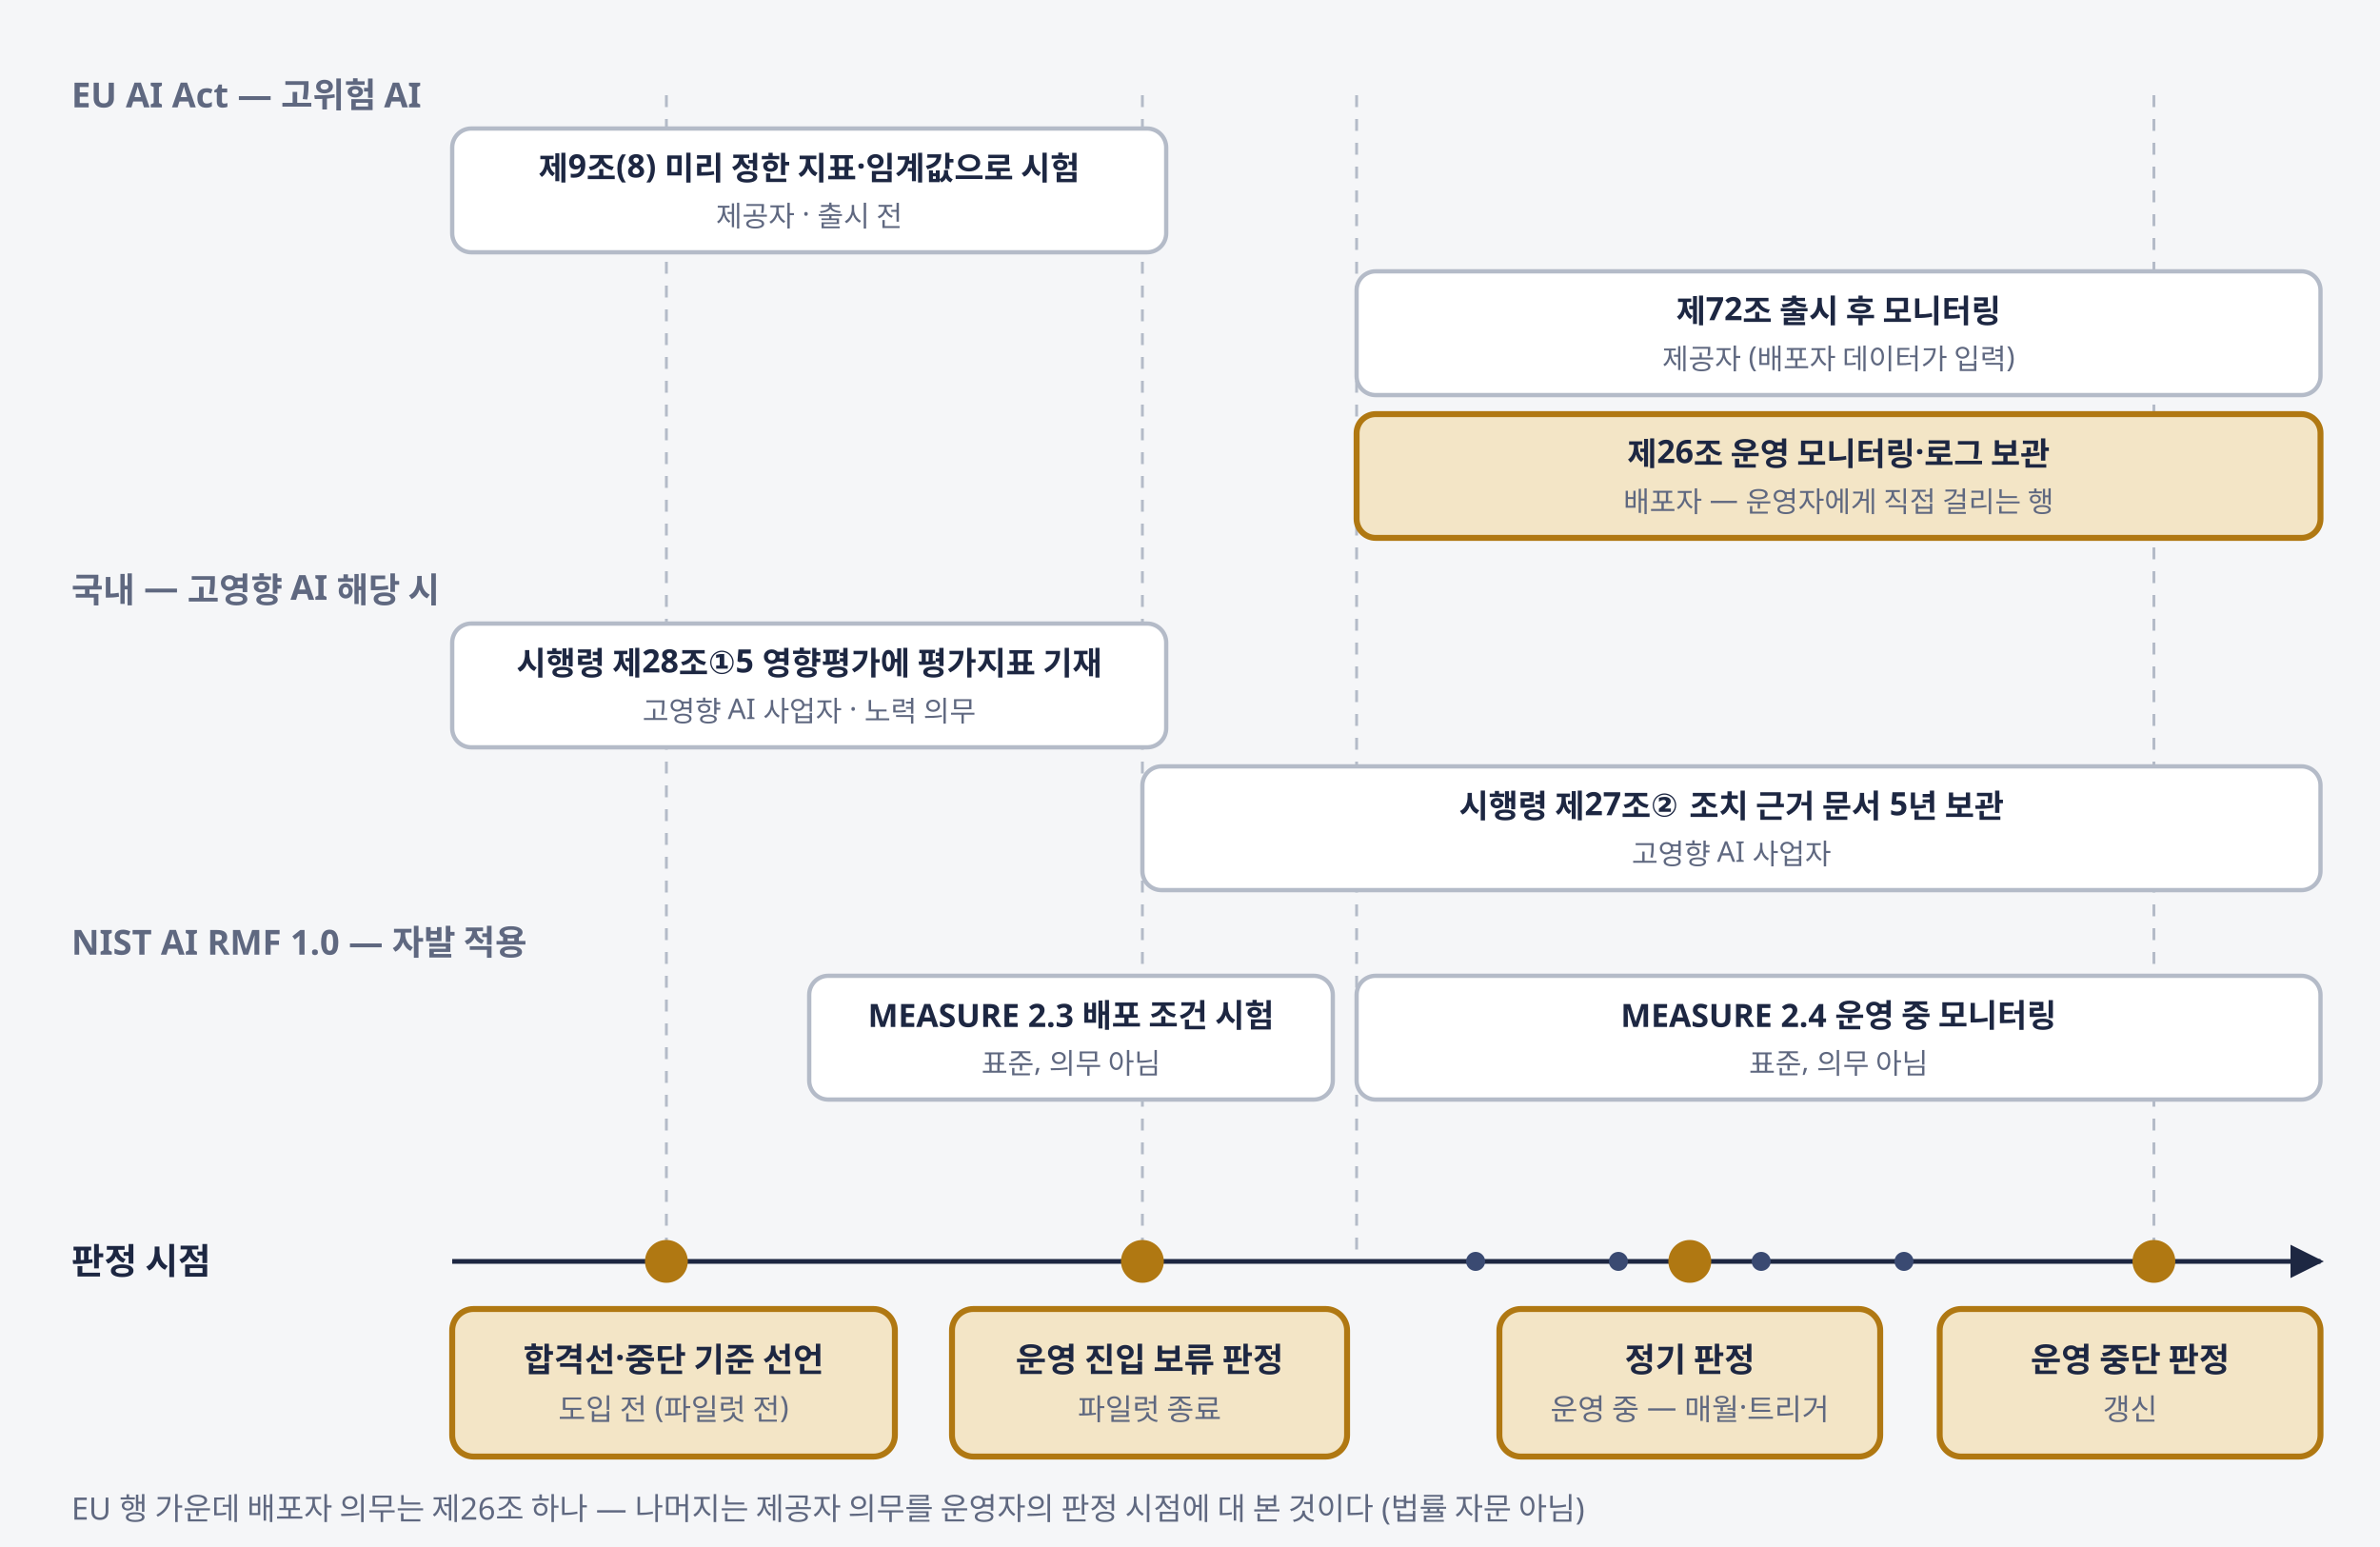
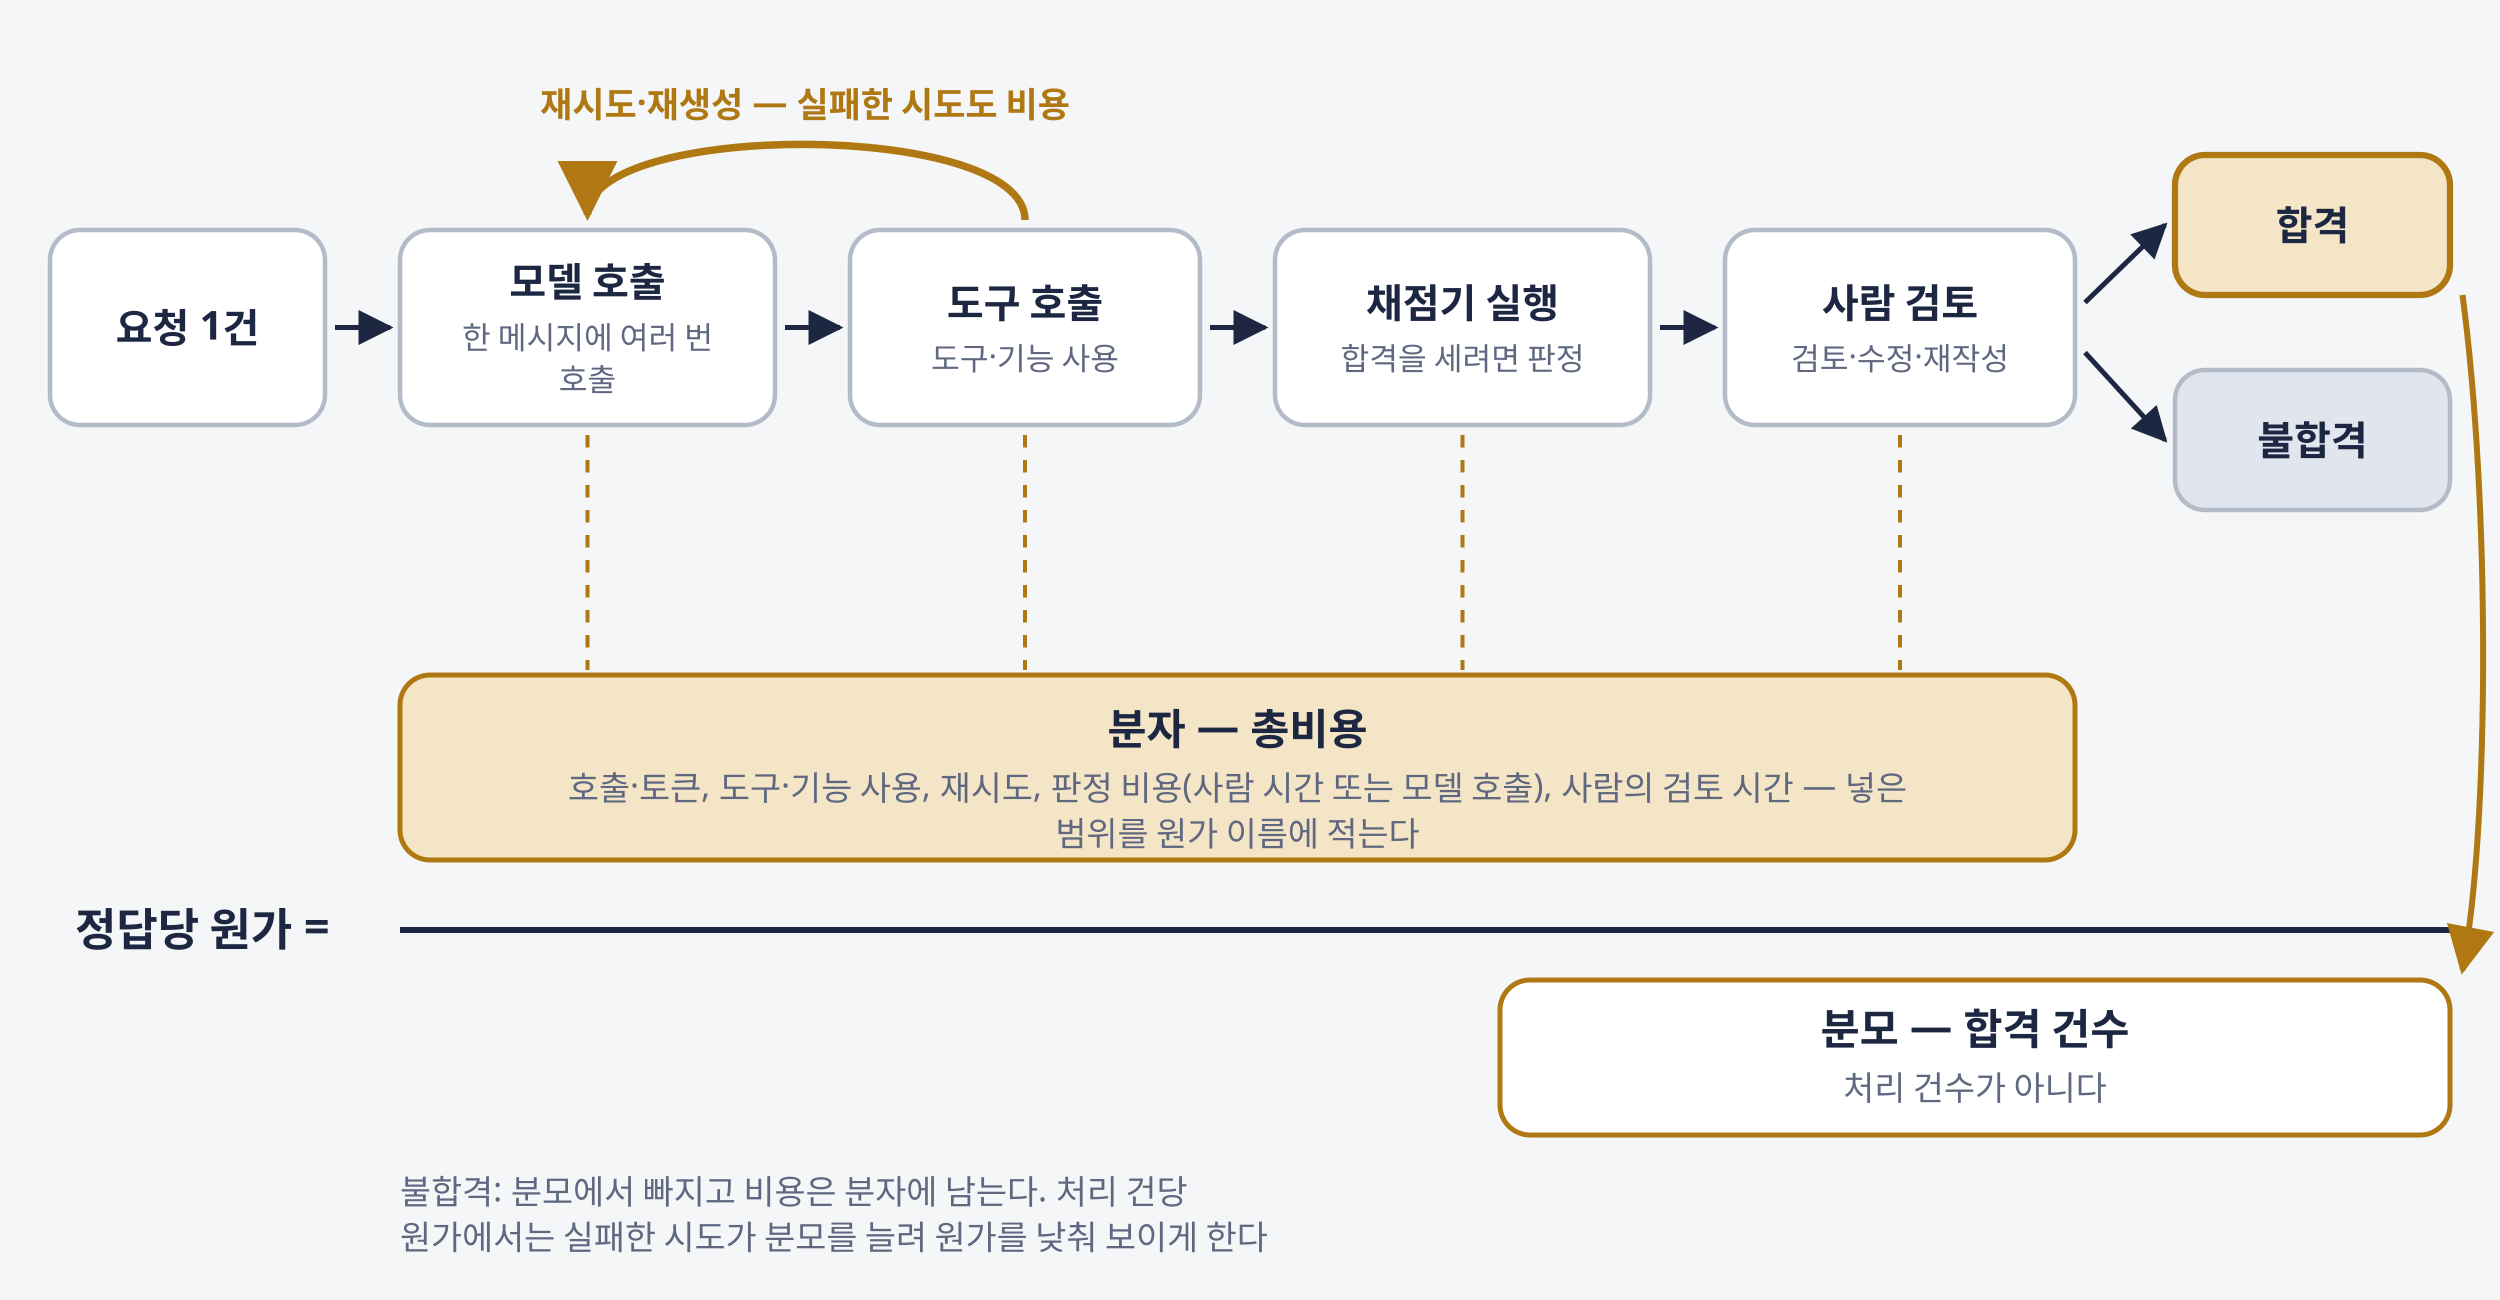
- <svg xmlns="http://www.w3.org/2000/svg" viewBox="0 0 1000 650" role="img" aria-label="판정 시점과 규정·표준이 요구하는 지점" font-family="Pretendard,'Apple SD Gothic Neo','Noto Sans KR',sans-serif">
+ <svg xmlns="http://www.w3.org/2000/svg" viewBox="0 0 1000 520" role="img" aria-label="한 업무의 원가가 생기는 곳 — 분자에 모이는 비용과 합격 건만 세는 분모" font-family="Pretendard,'Apple SD Gothic Neo','Noto Sans KR',sans-serif">
  <defs>
    <marker id="mi" viewBox="0 0 10 10" refX="9" refY="5" markerWidth="7" markerHeight="7" orient="auto-start-reverse">
      <path d="M0,0L10,5L0,10z" fill="#1D2742" />
    </marker>
    <marker id="mc" viewBox="0 0 10 10" refX="9" refY="5" markerWidth="8" markerHeight="8" orient="auto-start-reverse">
      <path d="M0,0L10,5L0,10z" fill="#B07812" />
    </marker>
  </defs>
-   <rect width="1000" height="650" fill="#F5F6F8" />
-   <line x1="280" y1="40" x2="280" y2="530" stroke="#B4BBC8" stroke-width="1.2" stroke-dasharray="5 5" />
-   <line x1="480" y1="40" x2="480" y2="530" stroke="#B4BBC8" stroke-width="1.2" stroke-dasharray="5 5" />
-   <line x1="570" y1="40" x2="570" y2="530" stroke="#B4BBC8" stroke-width="1.2" stroke-dasharray="5 5" />
-   <line x1="905" y1="40" x2="905" y2="530" stroke="#B4BBC8" stroke-width="1.2" stroke-dasharray="5 5" />
-   <text fill="#5F6880" font-size="14.5" font-weight="700" text-anchor="start" dominant-baseline="middle">
-     <tspan x="30.0" y="40.0">EU AI Act — 고위험 AI</tspan>
+   <rect width="1000" height="520" fill="#F5F6F8" />
+   <rect x="20" y="92" width="110" height="78" rx="12" fill="#FFFFFF" stroke="#B4BBC8" stroke-width="1.8" />
+   <text x="75.0" y="137.0" fill="#1D2742" font-size="16" font-weight="700" text-anchor="middle">요청 1건</text>
+   <path d="M134,131.0 L156,131.0" fill="none" stroke="#1D2742" stroke-width="2" marker-end="url(#mi)" />
+   <rect x="160" y="92" width="150" height="78" rx="12" fill="#FFFFFF" stroke="#B4BBC8" stroke-width="1.8" />
+   <text x="235.0" y="118.6" fill="#1D2742" font-size="16" font-weight="700" text-anchor="middle">모델 호출</text>
+   <text x="235.0" y="139.6" fill="#5F6880" font-size="12.5" font-weight="400" text-anchor="middle">한 메시지에 여러 번</text>
+   <text x="235.0" y="156.4" fill="#5F6880" font-size="12.5" font-weight="400" text-anchor="middle">호출</text>
+   <path d="M314,131.0 L336,131.0" fill="none" stroke="#1D2742" stroke-width="2" marker-end="url(#mi)" />
+   <rect x="340" y="92" width="140" height="78" rx="12" fill="#FFFFFF" stroke="#B4BBC8" stroke-width="1.8" />
+   <text x="410.0" y="127.1" fill="#1D2742" font-size="16" font-weight="700" text-anchor="middle">도구 호출</text>
+   <text x="410.0" y="148.0" fill="#5F6880" font-size="12.5" font-weight="400" text-anchor="middle">도구·기능 사용</text>
+   <path d="M484,131.0 L506,131.0" fill="none" stroke="#1D2742" stroke-width="2" marker-end="url(#mi)" />
+   <rect x="510" y="92" width="150" height="78" rx="12" fill="#FFFFFF" stroke="#B4BBC8" stroke-width="1.8" />
+   <text x="585.0" y="127.1" fill="#1D2742" font-size="16" font-weight="700" text-anchor="middle">채점기 실행</text>
+   <text x="585.0" y="148.0" fill="#5F6880" font-size="12.5" font-weight="400" text-anchor="middle">합격을 세려면 판정</text>
+   <path d="M664,131.0 L686,131.0" fill="none" stroke="#1D2742" stroke-width="2" marker-end="url(#mi)" />
+   <rect x="690" y="92" width="140" height="78" rx="12" fill="#FFFFFF" stroke="#B4BBC8" stroke-width="1.8" />
+   <text x="760.0" y="127.1" fill="#1D2742" font-size="16" font-weight="700" text-anchor="middle">사람 검토</text>
+   <text x="760.0" y="148.0" fill="#5F6880" font-size="12.5" font-weight="400" text-anchor="middle">검토·수정·재작성</text>
+   <path d="M410,88 C410,48 235,48 235,86" fill="none" stroke="#B07812" stroke-width="3" marker-end="url(#mc)" />
+   <text fill="#B07812" font-size="14" font-weight="700" text-anchor="middle" dominant-baseline="middle">
+     <tspan x="322.0" y="42.0">재시도·재생성 — 실패한 시도도 비용</tspan>
  </text>
-   <rect x="190" y="54" width="300" height="52" rx="8" fill="#FFFFFF" stroke="#B4BBC8" stroke-width="1.8" />
-   <text x="340.0" y="75.5" fill="#1D2742" font-size="13.5" font-weight="700" text-anchor="middle">제9조(8) 미리 정한 지표·임계값으로 시험</text>
-   <text x="340.0" y="95.1" fill="#5F6880" font-size="12" font-weight="400" text-anchor="middle">제공자 · 출시 전</text>
-   <rect x="570" y="114" width="405" height="52" rx="8" fill="#FFFFFF" stroke="#B4BBC8" stroke-width="1.8" />
-   <text x="772.5" y="135.5" fill="#1D2742" font-size="13.5" font-weight="700" text-anchor="middle">제72조 출시 후 모니터링</text>
-   <text x="772.5" y="155.1" fill="#5F6880" font-size="12" font-weight="400" text-anchor="middle">제공자 (배포자 데이터가 입력)</text>
-   <rect x="570" y="174" width="405" height="52" rx="8" fill="#F3E5C6" stroke="#B07812" stroke-width="2.5" />
-   <text x="772.5" y="195.5" fill="#1D2742" font-size="13.5" font-weight="700" text-anchor="middle">제26조 운영 모니터링·로그 보관</text>
-   <text x="772.5" y="215.1" fill="#5F6880" font-size="12" font-weight="400" text-anchor="middle">배포자 — 운영자에게 직접 걸리는 행</text>
-   <text fill="#5F6880" font-size="14.5" font-weight="700" text-anchor="start" dominant-baseline="middle">
-     <tspan x="30.0" y="248.0">국내 — 고영향 AI 해당 시</tspan>
+   <rect x="870" y="62" width="110" height="56" rx="12" fill="#F3E5C6" stroke="#B07812" stroke-width="2.5" />
+   <text x="925.0" y="96.0" fill="#1D2742" font-size="16" font-weight="700" text-anchor="middle">합격</text>
+   <rect x="870" y="148" width="110" height="56" rx="12" fill="#E1E5EE" stroke="#B4BBC8" stroke-width="1.8" />
+   <text x="925.0" y="182.0" fill="#1D2742" font-size="16" font-weight="700" text-anchor="middle">불합격</text>
+   <path d="M834,121.0 L866,90" fill="none" stroke="#1D2742" stroke-width="2" marker-end="url(#mi)" />
+   <path d="M834,141.0 L866,176" fill="none" stroke="#1D2742" stroke-width="2" marker-end="url(#mi)" />
+   <line x1="235.0" y1="174" x2="235.0" y2="268" stroke="#B07812" stroke-width="1.6" stroke-dasharray="5 5" />
+   <line x1="410.0" y1="174" x2="410.0" y2="268" stroke="#B07812" stroke-width="1.6" stroke-dasharray="5 5" />
+   <line x1="585.0" y1="174" x2="585.0" y2="268" stroke="#B07812" stroke-width="1.6" stroke-dasharray="5 5" />
+   <line x1="760.0" y1="174" x2="760.0" y2="268" stroke="#B07812" stroke-width="1.6" stroke-dasharray="5 5" />
+   <rect x="160.0" y="270.0" width="670.0" height="74.0" rx="12" fill="#F3E5C6" stroke="#B07812" stroke-width="2" />
+   <text x="495.0" y="297.8" fill="#1D2742" font-size="17" font-weight="700" text-anchor="middle">분자 — 총비용</text>
+   <text x="495.0" y="320.1" fill="#5F6880" font-size="13.5" font-weight="400" text-anchor="middle">호출·토큰, 도구·기능 사용, 재시도, 판정 비용(사람 시간 또는 모델 호출), 사람의 검토 시간 — 넣은</text>
+   <text x="495.0" y="338.4" fill="#5F6880" font-size="13.5" font-weight="400" text-anchor="middle">범위를 원가 이름에 적는다</text>
+   <line x1="160" y1="372" x2="980" y2="372" stroke="#1D2742" stroke-width="2.4" />
+   <rect x="600.0" y="392.0" width="380.0" height="62.0" rx="12" fill="#FFFFFF" stroke="#B07812" stroke-width="2" />
+   <text x="790.0" y="417.8" fill="#1D2742" font-size="17" font-weight="700" text-anchor="middle">분모 — 합격 건수</text>
+   <text x="790.0" y="440.1" fill="#5F6880" font-size="13.5" font-weight="400" text-anchor="middle">처리 건수가 아니다</text>
+   <path d="M985,118 C996,200 996,330 985,388" fill="none" stroke="#B07812" stroke-width="2.4" marker-end="url(#mc)" />
+   <text fill="#1D2742" font-size="18" font-weight="700" text-anchor="start" dominant-baseline="middle">
+     <tspan x="30.0" y="372.0">정답당 원가 =</tspan>
  </text>
-   <rect x="190" y="262" width="300" height="52" rx="8" fill="#FFFFFF" stroke="#B4BBC8" stroke-width="1.8" />
-   <text x="340.0" y="283.5" fill="#1D2742" font-size="13.5" font-weight="700" text-anchor="middle">시행령 제28조①5 영향평가에 평가지표 기재</text>
-   <text x="340.0" y="303.1" fill="#5F6880" font-size="12" font-weight="400" text-anchor="middle">고영향 AI 사업자 · 노력 의무</text>
-   <rect x="480" y="322" width="495" height="52" rx="8" fill="#FFFFFF" stroke="#B4BBC8" stroke-width="1.8" />
-   <text x="727.5" y="343.5" fill="#1D2742" font-size="13.5" font-weight="700" text-anchor="middle">시행령 제27조② 조치 근거 문서 5년 보관</text>
-   <text x="727.5" y="363.1" fill="#5F6880" font-size="12" font-weight="400" text-anchor="middle">고영향 AI 사업자</text>
-   <text fill="#5F6880" font-size="14.5" font-weight="700" text-anchor="start" dominant-baseline="middle">
-     <tspan x="30.0" y="396.0">NIST AI RMF 1.0 — 자발 적용</tspan>
-   </text>
-   <rect x="340" y="410" width="220" height="52" rx="8" fill="#FFFFFF" stroke="#B4BBC8" stroke-width="1.8" />
-   <text x="450.0" y="431.5" fill="#1D2742" font-size="13.5" font-weight="700" text-anchor="middle">MEASURE 2.3 배포 조건 시험</text>
-   <text x="450.0" y="451.1" fill="#5F6880" font-size="12" font-weight="400" text-anchor="middle">표준, 의무 아님</text>
-   <rect x="570" y="410" width="405" height="52" rx="8" fill="#FFFFFF" stroke="#B4BBC8" stroke-width="1.8" />
-   <text x="772.5" y="431.5" fill="#1D2742" font-size="13.5" font-weight="700" text-anchor="middle">MEASURE 2.4 운영 중 모니터링</text>
-   <text x="772.5" y="451.1" fill="#5F6880" font-size="12" font-weight="400" text-anchor="middle">표준, 의무 아님</text>
-   <path d="M190,530 L975,530" fill="none" stroke="#1D2742" stroke-width="2" marker-end="url(#mi)" />
-   <text fill="#1D2742" font-size="15" font-weight="700" text-anchor="start" dominant-baseline="middle">
-     <tspan x="30.0" y="530.0">판정 시점</tspan>
-   </text>
-   <circle cx="620" cy="530" r="4" fill="#3A4A72" />
-   <circle cx="680" cy="530" r="4" fill="#3A4A72" />
-   <circle cx="740" cy="530" r="4" fill="#3A4A72" />
-   <circle cx="800" cy="530" r="4" fill="#3A4A72" />
-   <circle cx="280" cy="530" r="9" fill="#B07812" />
-   <rect x="190" y="550" width="186" height="62" rx="9" fill="#F3E5C6" stroke="#B07812" stroke-width="2.5" />
-   <text x="283.0" y="576.3" fill="#1D2742" font-size="14" font-weight="700" text-anchor="middle">합격선·중단 기준 선언</text>
-   <text x="283.0" y="596.6" fill="#5F6880" font-size="12.5" font-weight="400" text-anchor="middle">도입 전 (파일럿 전)</text>
-   <circle cx="480" cy="530" r="9" fill="#B07812" />
-   <rect x="400" y="550" width="166" height="62" rx="9" fill="#F3E5C6" stroke="#B07812" stroke-width="2.5" />
-   <text x="483.0" y="576.3" fill="#1D2742" font-size="14" font-weight="700" text-anchor="middle">운영 진입 보류 판정</text>
-   <text x="483.0" y="596.6" fill="#5F6880" font-size="12.5" font-weight="400" text-anchor="middle">파일럿 종료</text>
-   <circle cx="710" cy="530" r="9" fill="#B07812" />
-   <rect x="630" y="550" width="160" height="62" rx="9" fill="#F3E5C6" stroke="#B07812" stroke-width="2.5" />
-   <text x="710.0" y="576.3" fill="#1D2742" font-size="14" font-weight="700" text-anchor="middle">정기 판정</text>
-   <text x="710.0" y="596.6" fill="#5F6880" font-size="12.5" font-weight="400" text-anchor="middle">운영 중 — 매월·트리거</text>
-   <circle cx="905" cy="530" r="9" fill="#B07812" />
-   <rect x="815" y="550" width="160" height="62" rx="9" fill="#F3E5C6" stroke="#B07812" stroke-width="2.5" />
-   <text x="895.0" y="576.3" fill="#1D2742" font-size="14" font-weight="700" text-anchor="middle">운영 중단 판정</text>
-   <text x="895.0" y="596.6" fill="#5F6880" font-size="12.5" font-weight="400" text-anchor="middle">갱신</text>
-   <text fill="#5F6880" font-size="13" font-weight="400" text-anchor="start" dominant-baseline="middle">
-     <tspan x="30.0" y="634.0">EU 행 가운데 배포자 의무는 제26조 하나 — 나머지는 제공자 의무를 운영자의 판정 시점에 대 본 것이다 (법률 자문 아님)</tspan>
+   <text fill="#5F6880" font-size="13.5" font-weight="400" text-anchor="start" dominant-baseline="middle">
+     <tspan x="160.0" y="476.9">불합격: 분모에서 빠지고 비용은 분자에 남는다. 처리 건당</tspan>
+     <tspan x="160.0" y="495.1">원가에서는 실패한 시도가 분모를 늘려 원가를 낮춰 보이게 한다</tspan>
  </text>
</svg>
